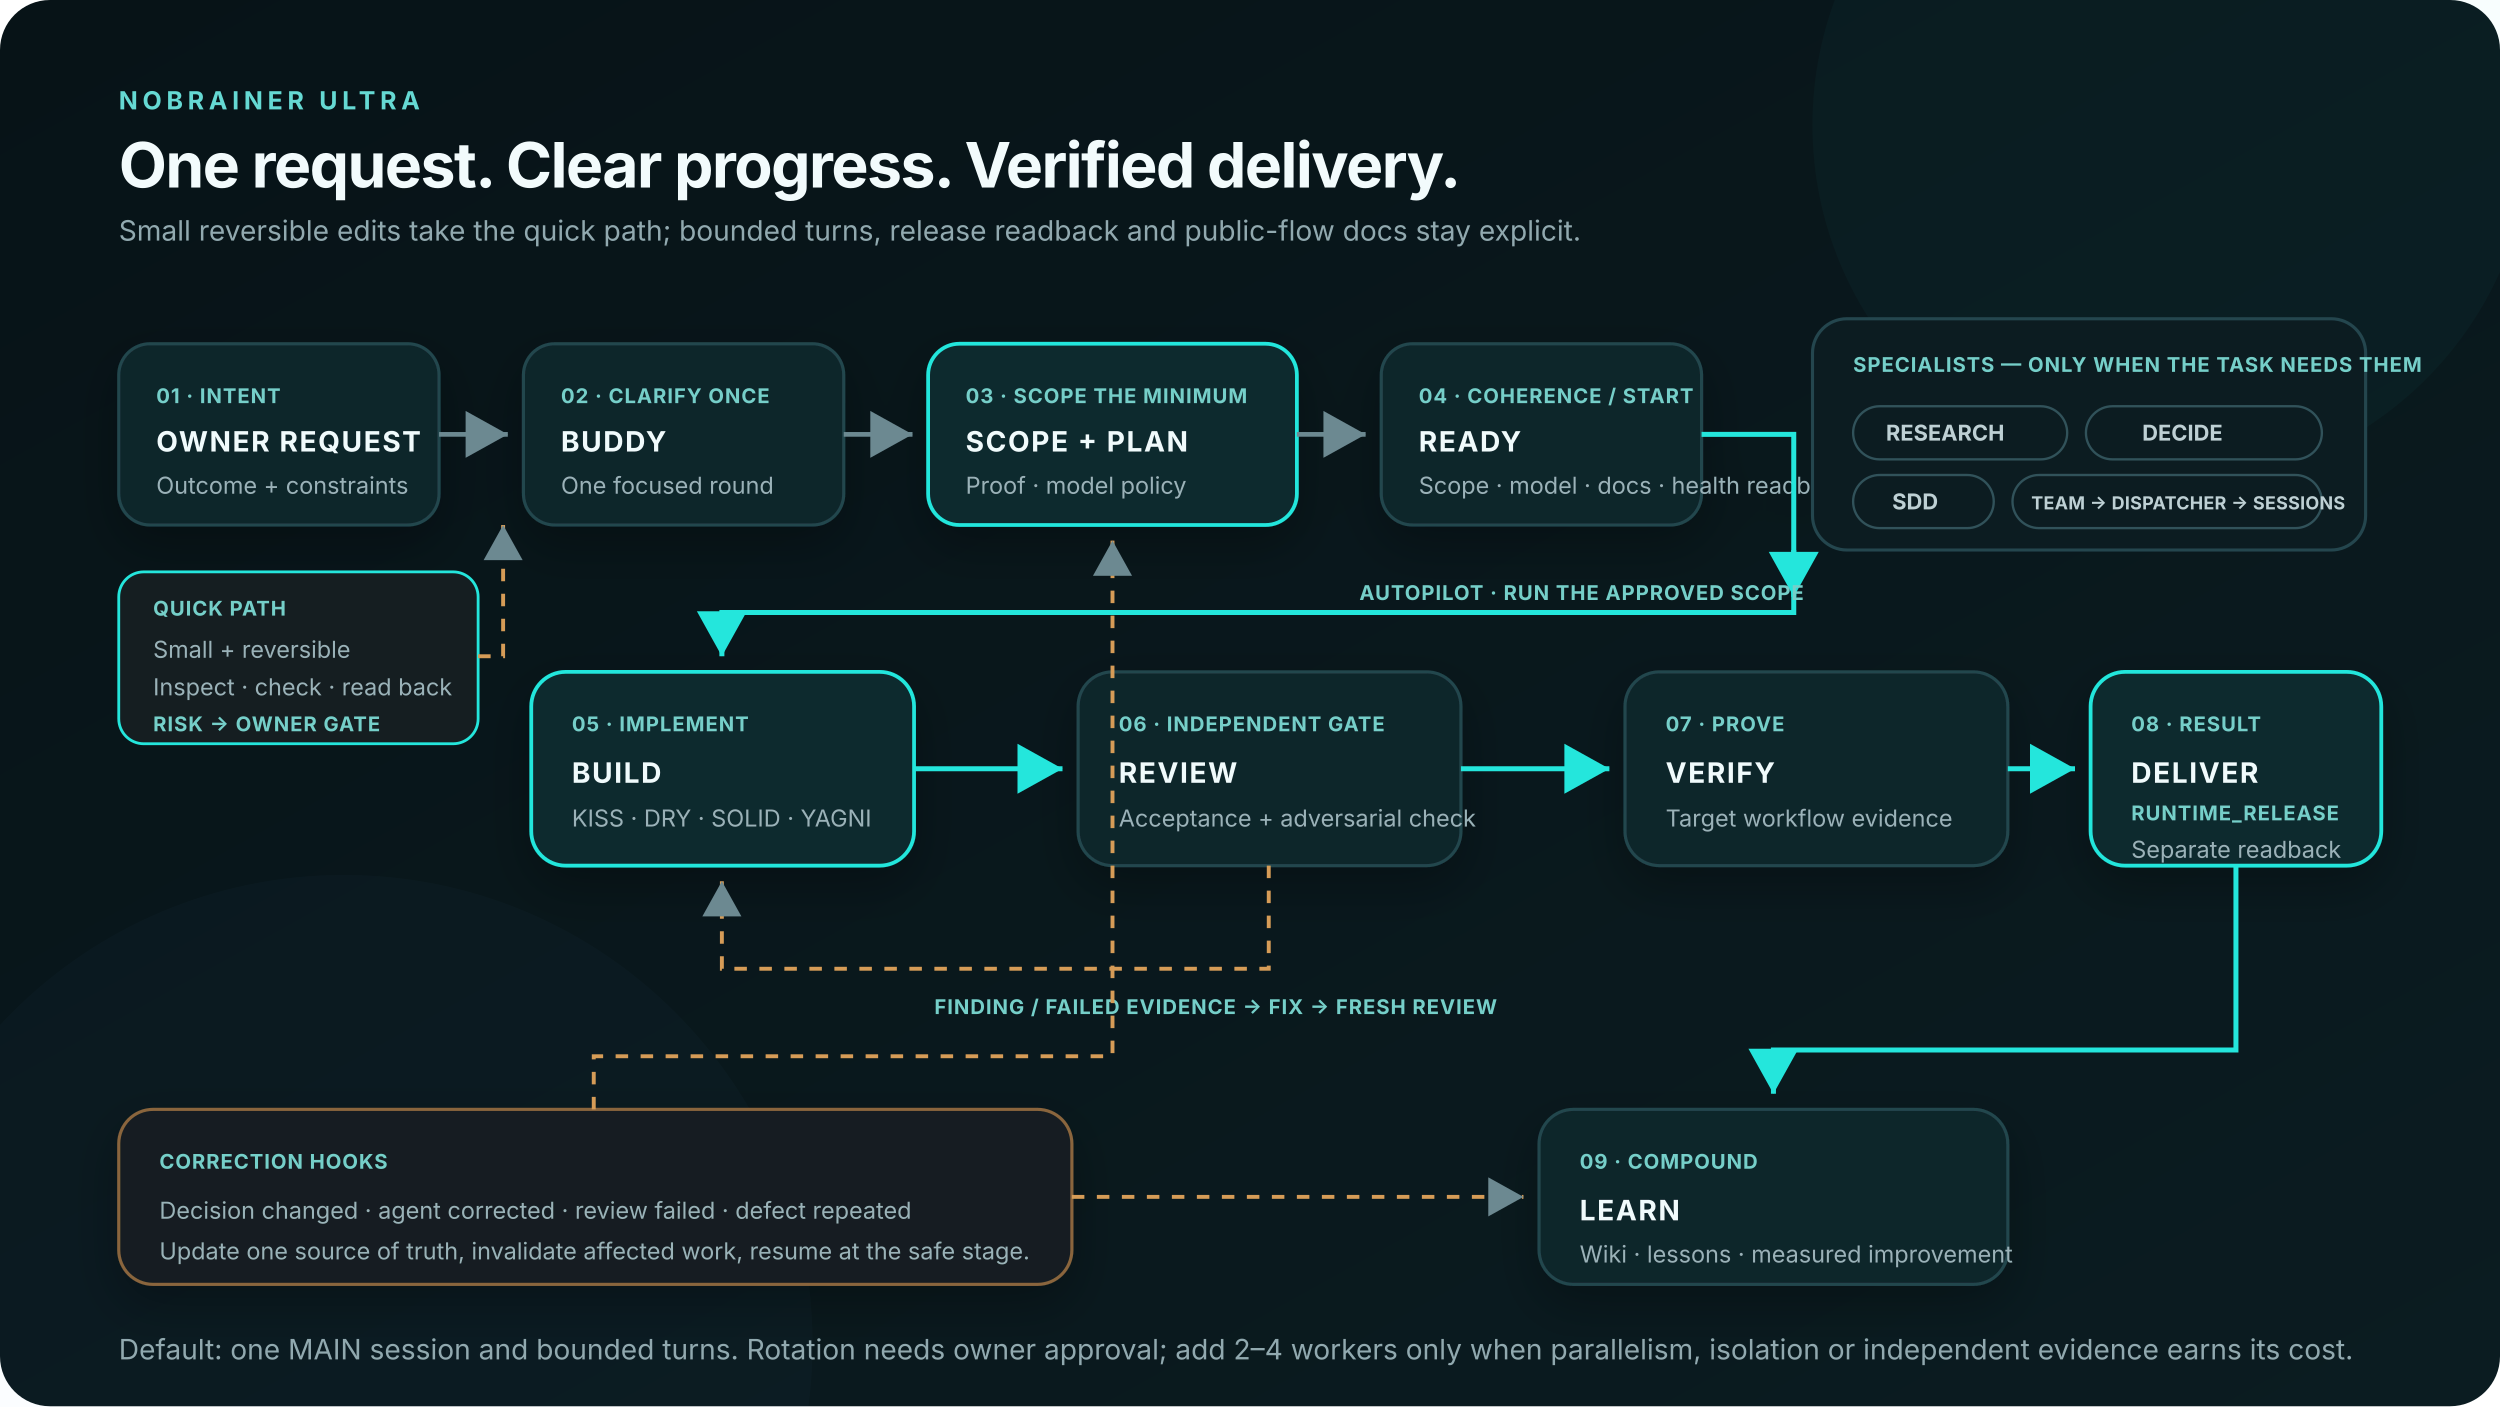
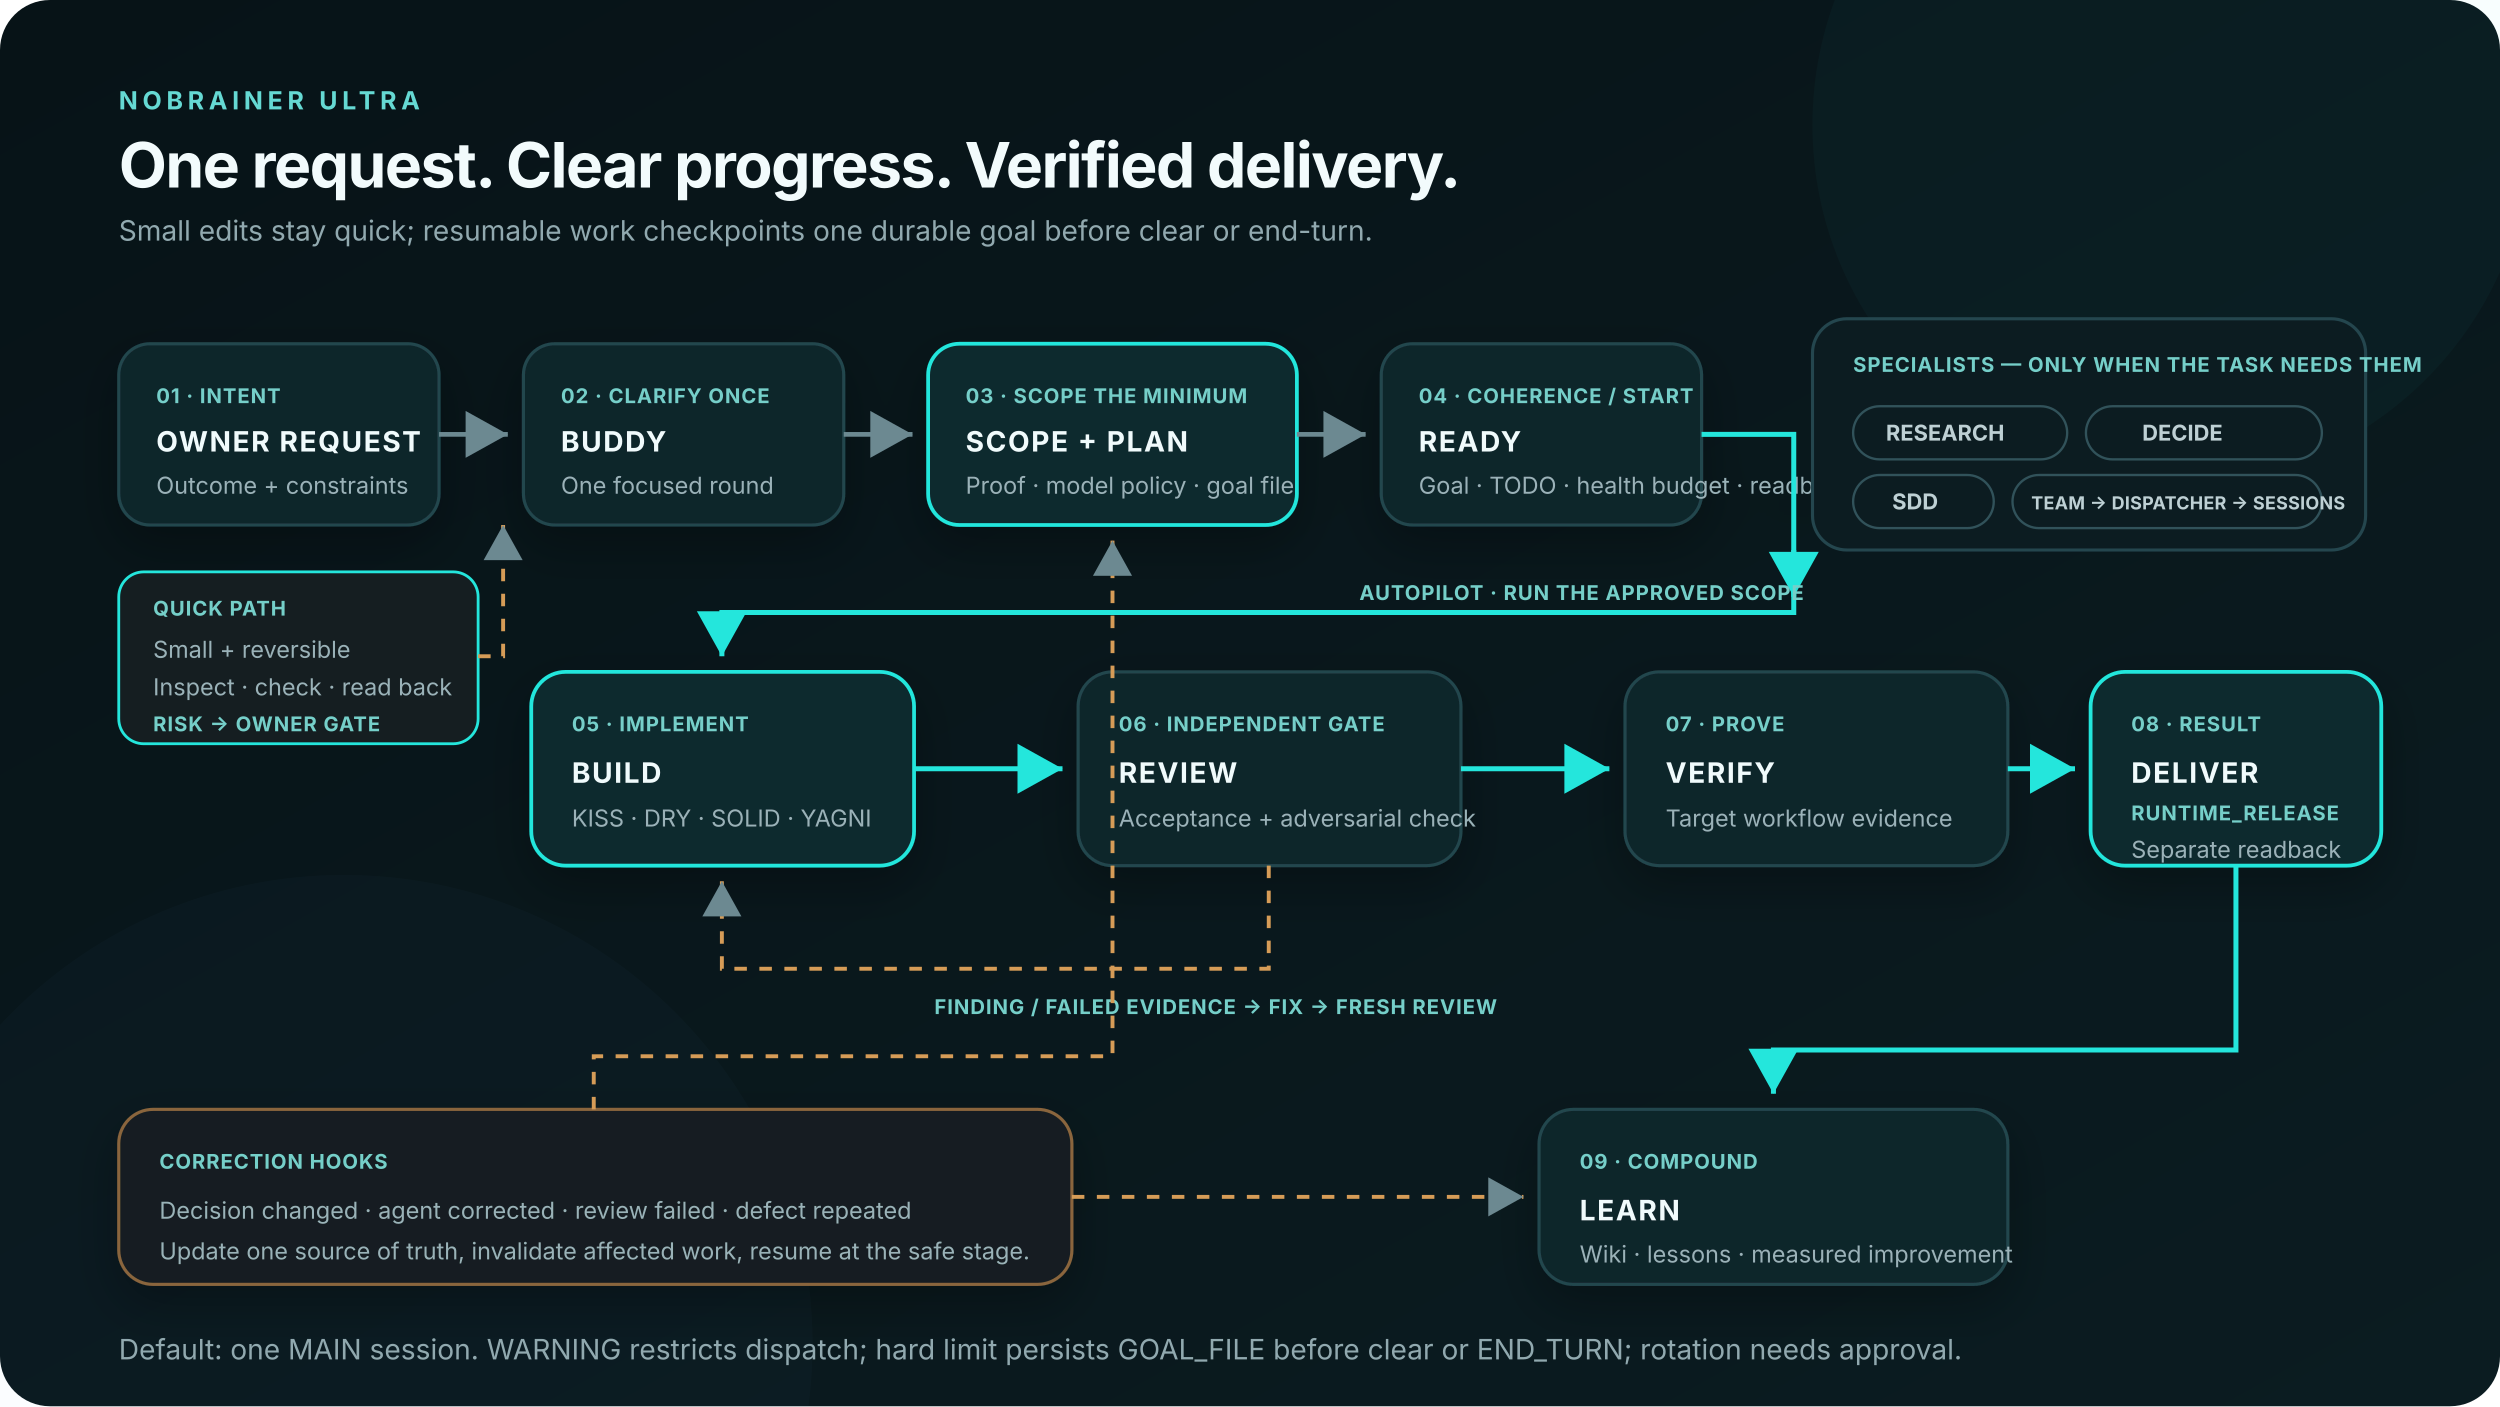
<svg xmlns="http://www.w3.org/2000/svg" viewBox="0 0 1600 900" role="img" aria-labelledby="title desc">
  <defs>
    <linearGradient id="background" x1="0" y1="0" x2="1" y2="1">
      <stop offset="0" stop-color="#071317" />
      <stop offset="1" stop-color="#0b1c21" />
    </linearGradient>
    <linearGradient id="accent" x1="0" y1="0" x2="1" y2="1">
      <stop offset="0" stop-color="#24e6dc" />
      <stop offset="1" stop-color="#68a8ff" />
    </linearGradient>
    <filter id="soft-shadow" x="-30%" y="-30%" width="160%" height="160%">
      <feDropShadow dx="0" dy="12" stdDeviation="16" flood-color="#000" flood-opacity=".28" />
    </filter>
    <marker id="arrow" markerWidth="12" markerHeight="12" refX="10" refY="6" orient="auto">
      <path d="M1 1l9 5-9 5z" fill="#6c8991" />
    </marker>
    <marker id="arrow-accent" markerWidth="12" markerHeight="12" refX="10" refY="6" orient="auto">
      <path d="M1 1l9 5-9 5z" fill="#24e6dc" />
    </marker>
    <style>
      text{font-family:Inter,ui-sans-serif,system-ui,-apple-system,BlinkMacSystemFont,"Segoe UI",sans-serif}
      .eyebrow{font-size:16px;font-weight:700;letter-spacing:3px;fill:#65d9d3}
      .headline{font-size:40px;font-weight:720;letter-spacing:-1px;fill:#f2fbfc}
      .subtitle{font-size:18px;fill:#91a9af}
      .node{fill:#10252b;stroke:#24464e;stroke-width:2}
      .node-accent{fill:#10292e;stroke:#24e6dc;stroke-width:2.4}
      .node-title{font-size:18px;font-weight:750;letter-spacing:1px;fill:#f0fbfc}
      .node-copy{font-size:15px;fill:#9ab2b8}
      .tiny{font-size:13px;font-weight:650;letter-spacing:.6px;fill:#75cfc9}
      .flow{fill:none;stroke:#6c8991;stroke-width:3;marker-end:url(#arrow)}
      .flow-accent{fill:none;stroke:#24e6dc;stroke-width:3.2;marker-end:url(#arrow-accent)}
      .flow-dashed{fill:none;stroke:#d69c57;stroke-width:2.5;stroke-dasharray:8 8;marker-end:url(#arrow)}
      .chip{fill:#0c1c21;stroke:#31525a;stroke-width:1.5}
      .chip-text{font-size:14px;font-weight:700;fill:#bed0d4}
      .chip-text-small{font-size:11.5px;font-weight:750;letter-spacing:.15px;fill:#bed0d4}
    </style>
  </defs>
  <rect width="1600" height="900" rx="32" fill="url(#background)" />
  <circle cx="1390" cy="80" r="230" fill="#24e6dc" opacity=".035" />
  <circle cx="220" cy="860" r="300" fill="#68a8ff" opacity=".025" />
  <text x="76" y="70" class="eyebrow">NOBRAINER ULTRA</text>
  <text x="76" y="120" class="headline">One request. Clear progress. Verified delivery.</text>
-   <text x="76" y="154" class="subtitle">Small reversible edits take the quick path; bounded turns, release readback and public-flow docs stay explicit.</text>
+   <text x="76" y="154" class="subtitle">Small edits stay quick; resumable work checkpoints one durable goal before clear or end-turn.</text>
  <g filter="url(#soft-shadow)">
    <rect x="76" y="220" width="205" height="116" rx="20" class="node" />
    <text x="100" y="258" class="tiny">01 · INTENT</text>
    <text x="100" y="289" class="node-title">OWNER REQUEST</text>
    <text x="100" y="316" class="node-copy">Outcome + constraints</text>
    <rect x="335" y="220" width="205" height="116" rx="20" class="node" />
    <text x="359" y="258" class="tiny">02 · CLARIFY ONCE</text>
    <text x="359" y="289" class="node-title">BUDDY</text>
    <text x="359" y="316" class="node-copy">One focused round</text>
    <rect x="594" y="220" width="236" height="116" rx="20" class="node-accent" />
    <text x="618" y="258" class="tiny">03 · SCOPE THE MINIMUM</text>
    <text x="618" y="289" class="node-title">SCOPE + PLAN</text>
-     <text x="618" y="316" class="node-copy">Proof · model policy</text>
+     <text x="618" y="316" class="node-copy">Proof · model policy · goal file</text>
    <rect x="884" y="220" width="205" height="116" rx="20" class="node" />
    <text x="908" y="258" class="tiny">04 · COHERENCE / START</text>
    <text x="908" y="289" class="node-title">READY</text>
-     <text x="908" y="316" class="node-copy">Scope · model · docs · health readback</text>
+     <text x="908" y="316" class="node-copy">Goal · TODO · health budget · readback</text>
  </g>
  <path d="M281 278H325" class="flow" />
  <path d="M540 278H584" class="flow" />
  <path d="M830 278H874" class="flow" />
  <path d="M1089 278H1148V382" class="flow-accent" />
  <g>
    <rect x="1160" y="204" width="354" height="148" rx="22" fill="#0c1c21" stroke="#24464e" stroke-width="2" />
    <text x="1186" y="238" class="tiny">SPECIALISTS — ONLY WHEN THE TASK NEEDS THEM</text>
    <rect x="1186" y="260" width="137" height="34" rx="17" class="chip" />
    <text x="1207" y="282" class="chip-text">RESEARCH</text>
    <rect x="1335" y="260" width="151" height="34" rx="17" class="chip" />
    <text x="1371" y="282" class="chip-text">DECIDE</text>
    <rect x="1186" y="304" width="90" height="34" rx="17" class="chip" />
    <text x="1211" y="326" class="chip-text">SDD</text>
    <rect x="1288" y="304" width="198" height="34" rx="17" class="chip" />
    <text x="1300" y="326" class="chip-text-small">TEAM → DISPATCHER → SESSIONS</text>
  </g>
  <g filter="url(#soft-shadow)">
    <rect x="340" y="430" width="245" height="124" rx="22" class="node-accent" />
    <text x="366" y="468" class="tiny">05 · IMPLEMENT</text>
    <text x="366" y="501" class="node-title">BUILD</text>
    <text x="366" y="529" class="node-copy">KISS · DRY · SOLID · YAGNI</text>
    <rect x="690" y="430" width="245" height="124" rx="22" class="node" />
    <text x="716" y="468" class="tiny">06 · INDEPENDENT GATE</text>
    <text x="716" y="501" class="node-title">REVIEW</text>
    <text x="716" y="529" class="node-copy">Acceptance + adversarial check</text>
    <rect x="1040" y="430" width="245" height="124" rx="22" class="node" />
    <text x="1066" y="468" class="tiny">07 · PROVE</text>
    <text x="1066" y="501" class="node-title">VERIFY</text>
    <text x="1066" y="529" class="node-copy">Target workflow evidence</text>
    <rect x="1338" y="430" width="186" height="124" rx="22" class="node-accent" />
    <text x="1364" y="468" class="tiny">08 · RESULT</text>
    <text x="1364" y="501" class="node-title">DELIVER</text>
    <text x="1364" y="525" class="tiny">RUNTIME_RELEASE</text>
    <text x="1364" y="549" class="node-copy">Separate readback</text>
  </g>
  <path d="M1148 352V392H462V420" class="flow-accent" />
  <text x="870" y="384" class="tiny">AUTOPILOT · RUN THE APPROVED SCOPE</text>
  <path d="M585 492H680" class="flow-accent" />
  <path d="M935 492H1030" class="flow-accent" />
  <path d="M1285 492H1328" class="flow-accent" />
  <g id="review-fix-loop">
    <path d="M812 554V620H462V564" class="flow-dashed" />
    <text x="598" y="649" class="tiny" fill="#d69c57">FINDING / FAILED EVIDENCE → FIX → FRESH REVIEW</text>
  </g>
  <g filter="url(#soft-shadow)">
    <rect x="985" y="710" width="300" height="112" rx="22" class="node" />
    <text x="1011" y="748" class="tiny">09 · COMPOUND</text>
    <text x="1011" y="781" class="node-title">LEARN</text>
    <text x="1011" y="808" class="node-copy">Wiki · lessons · measured improvement</text>
    <rect x="76" y="710" width="610" height="112" rx="22" fill="#151e21" stroke="#8a653d" stroke-width="2" />
    <text x="102" y="748" class="tiny" fill="#e3ae6c">CORRECTION HOOKS</text>
    <text x="102" y="780" class="node-copy">Decision changed · agent corrected · review failed · defect repeated</text>
    <text x="102" y="806" class="node-copy">Update one source of truth, invalidate affected work, resume at the safe stage.</text>
  </g>
  <path d="M1431 554V672H1135V700" class="flow-accent" />
  <path d="M686 766H975" class="flow-dashed" />
  <path d="M380 710V676H712V346" class="flow-dashed" />
  <g>
    <rect x="76" y="366" width="230" height="110" rx="16" fill="#151e21" stroke="#24e6dc" stroke-width="1.8" />
    <text x="98" y="394" class="tiny">QUICK PATH</text>
    <text x="98" y="421" class="node-copy">Small + reversible</text>
    <text x="98" y="445" class="node-copy">Inspect · check · read back</text>
    <text x="98" y="468" class="tiny" fill="#e3ae6c">RISK → OWNER GATE</text>
    <path d="M306 420H322V336" class="flow-dashed" />
  </g>
-   <text x="76" y="870" class="subtitle">Default: one MAIN session and bounded turns. Rotation needs owner approval; add 2–4 workers only when parallelism, isolation or independent evidence earns its cost.</text>
+   <text x="76" y="870" class="subtitle">Default: one MAIN session. WARNING restricts dispatch; hard limit persists GOAL_FILE before clear or END_TURN; rotation needs approval.</text>
</svg>
